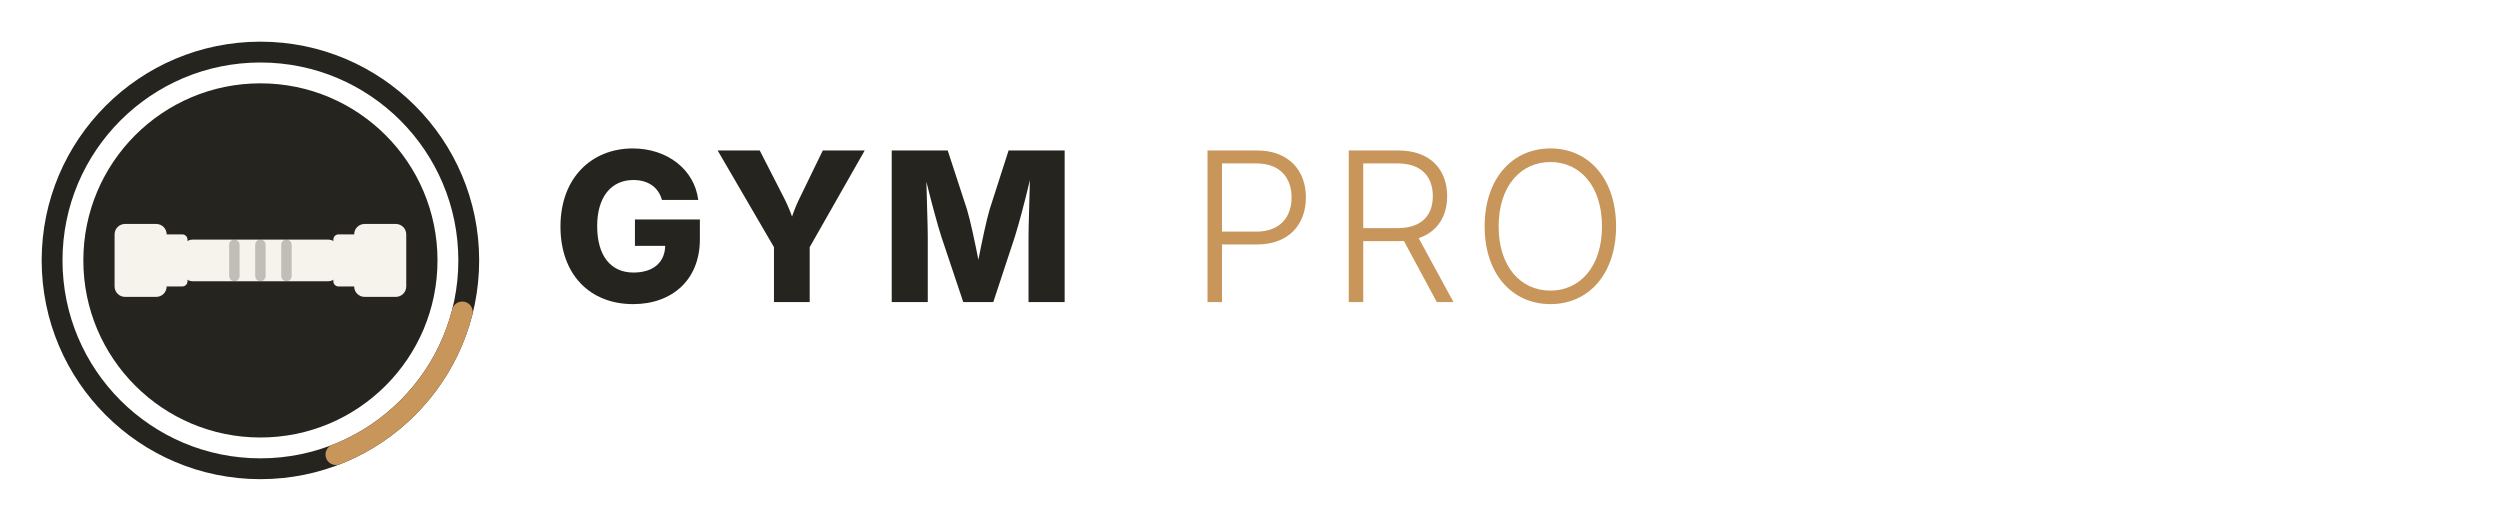
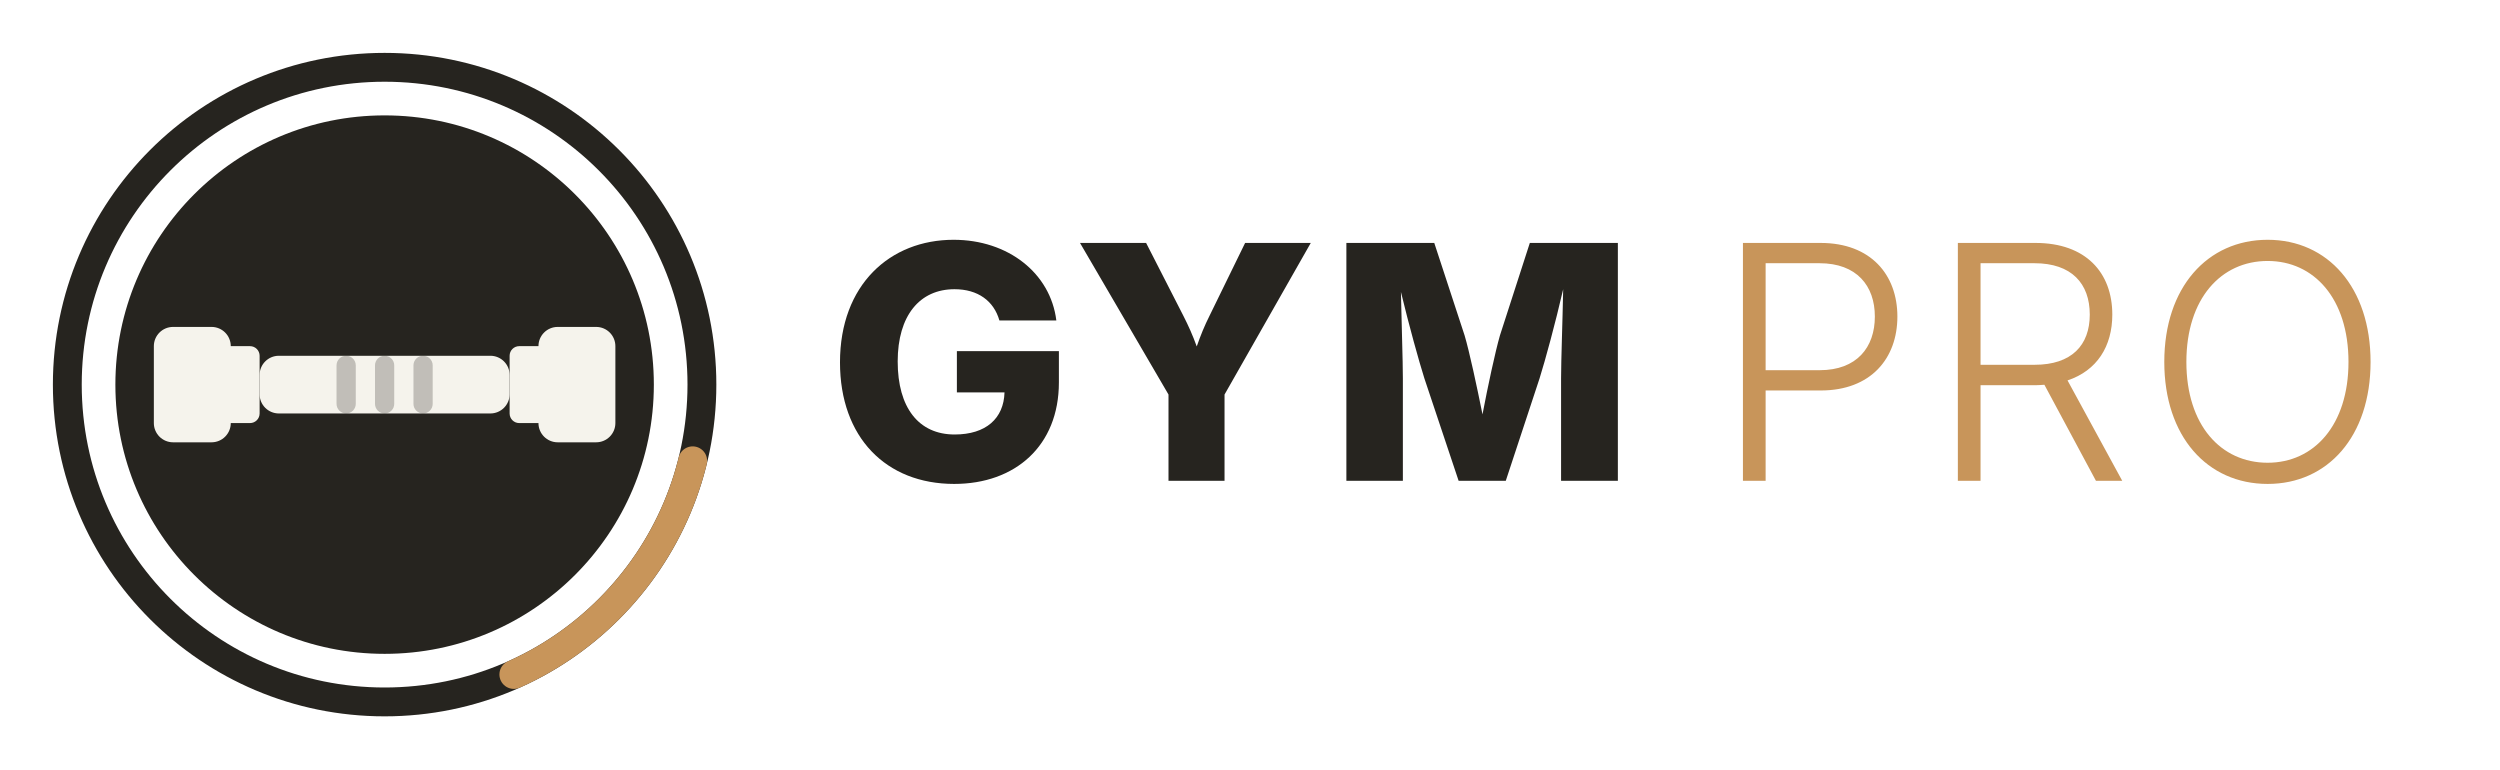
- <svg xmlns="http://www.w3.org/2000/svg" width="480" height="100" viewBox="0 0 480 100">
+ <svg xmlns="http://www.w3.org/2000/svg" width="260" height="80" viewBox="0 0 260 80">
  <defs>
    <clipPath id="navClipLight">
-       <circle cx="50" cy="50" r="34" />
+       <circle cx="40" cy="40" r="28" />
    </clipPath>
  </defs>
-   <circle cx="50" cy="50" r="40" fill="none" stroke="#26241F" stroke-width="4" />
-   <circle cx="50" cy="50" r="40" fill="none" stroke="#C8955A" stroke-width="4" stroke-dasharray="38 214" stroke-dashoffset="-10" stroke-linecap="round" />
-   <circle cx="50" cy="50" r="34" fill="#26241F" />
+   <circle cx="40" cy="40" r="33" fill="none" stroke="#26241F" stroke-width="3" />
+   <circle cx="40" cy="40" r="33" fill="none" stroke="#C8955A" stroke-width="3" stroke-dasharray="30 178" stroke-dashoffset="-8" stroke-linecap="round" />
+   <circle cx="40" cy="40" r="28" fill="#26241F" />
  <g clip-path="url(#navClipLight)">
-     <rect x="22" y="43" width="10" height="14" rx="2" fill="#F5F3EC" />
-     <rect x="30" y="45" width="6" height="10" rx="1" fill="#F5F3EC" />
-     <rect x="35" y="46" width="30" height="8" rx="2" fill="#F5F3EC" />
-     <rect x="64" y="45" width="6" height="10" rx="1" fill="#F5F3EC" />
-     <rect x="68" y="43" width="10" height="14" rx="2" fill="#F5F3EC" />
-     <rect x="44" y="46" width="2" height="8" rx="1" fill="#22201B" opacity="0.25" />
-     <rect x="49" y="46" width="2" height="8" rx="1" fill="#22201B" opacity="0.25" />
-     <rect x="54" y="46" width="2" height="8" rx="1" fill="#22201B" opacity="0.25" />
+     <rect x="16" y="34" width="8" height="12" rx="2" fill="#F5F3EC" />
+     <rect x="22" y="36" width="5" height="8" rx="1" fill="#F5F3EC" />
+     <rect x="27" y="37" width="26" height="6" rx="2" fill="#F5F3EC" />
+     <rect x="53" y="36" width="5" height="8" rx="1" fill="#F5F3EC" />
+     <rect x="56" y="34" width="8" height="12" rx="2" fill="#F5F3EC" />
+     <rect x="35" y="37" width="2" height="6" rx="1" fill="#22201B" opacity="0.25" />
+     <rect x="39" y="37" width="2" height="6" rx="1" fill="#22201B" opacity="0.25" />
+     <rect x="43" y="37" width="2" height="6" rx="1" fill="#22201B" opacity="0.25" />
  </g>
-   <text x="106" y="58" font-family="system-ui, -apple-system, sans-serif" font-size="40" font-weight="800" letter-spacing="2" fill="#26241F">GYM</text>
-   <text x="228" y="58" font-family="system-ui, -apple-system, sans-serif" font-size="40" font-weight="300" letter-spacing="2" fill="#C8955A">PRO</text>
+   <text x="86" y="50" font-family="system-ui, -apple-system, sans-serif" font-size="34" font-weight="800" letter-spacing="1" fill="#26241F">GYM</text>
+   <text x="178" y="50" font-family="system-ui, -apple-system, sans-serif" font-size="34" font-weight="300" letter-spacing="1" fill="#C8955A">PRO</text>
</svg>
